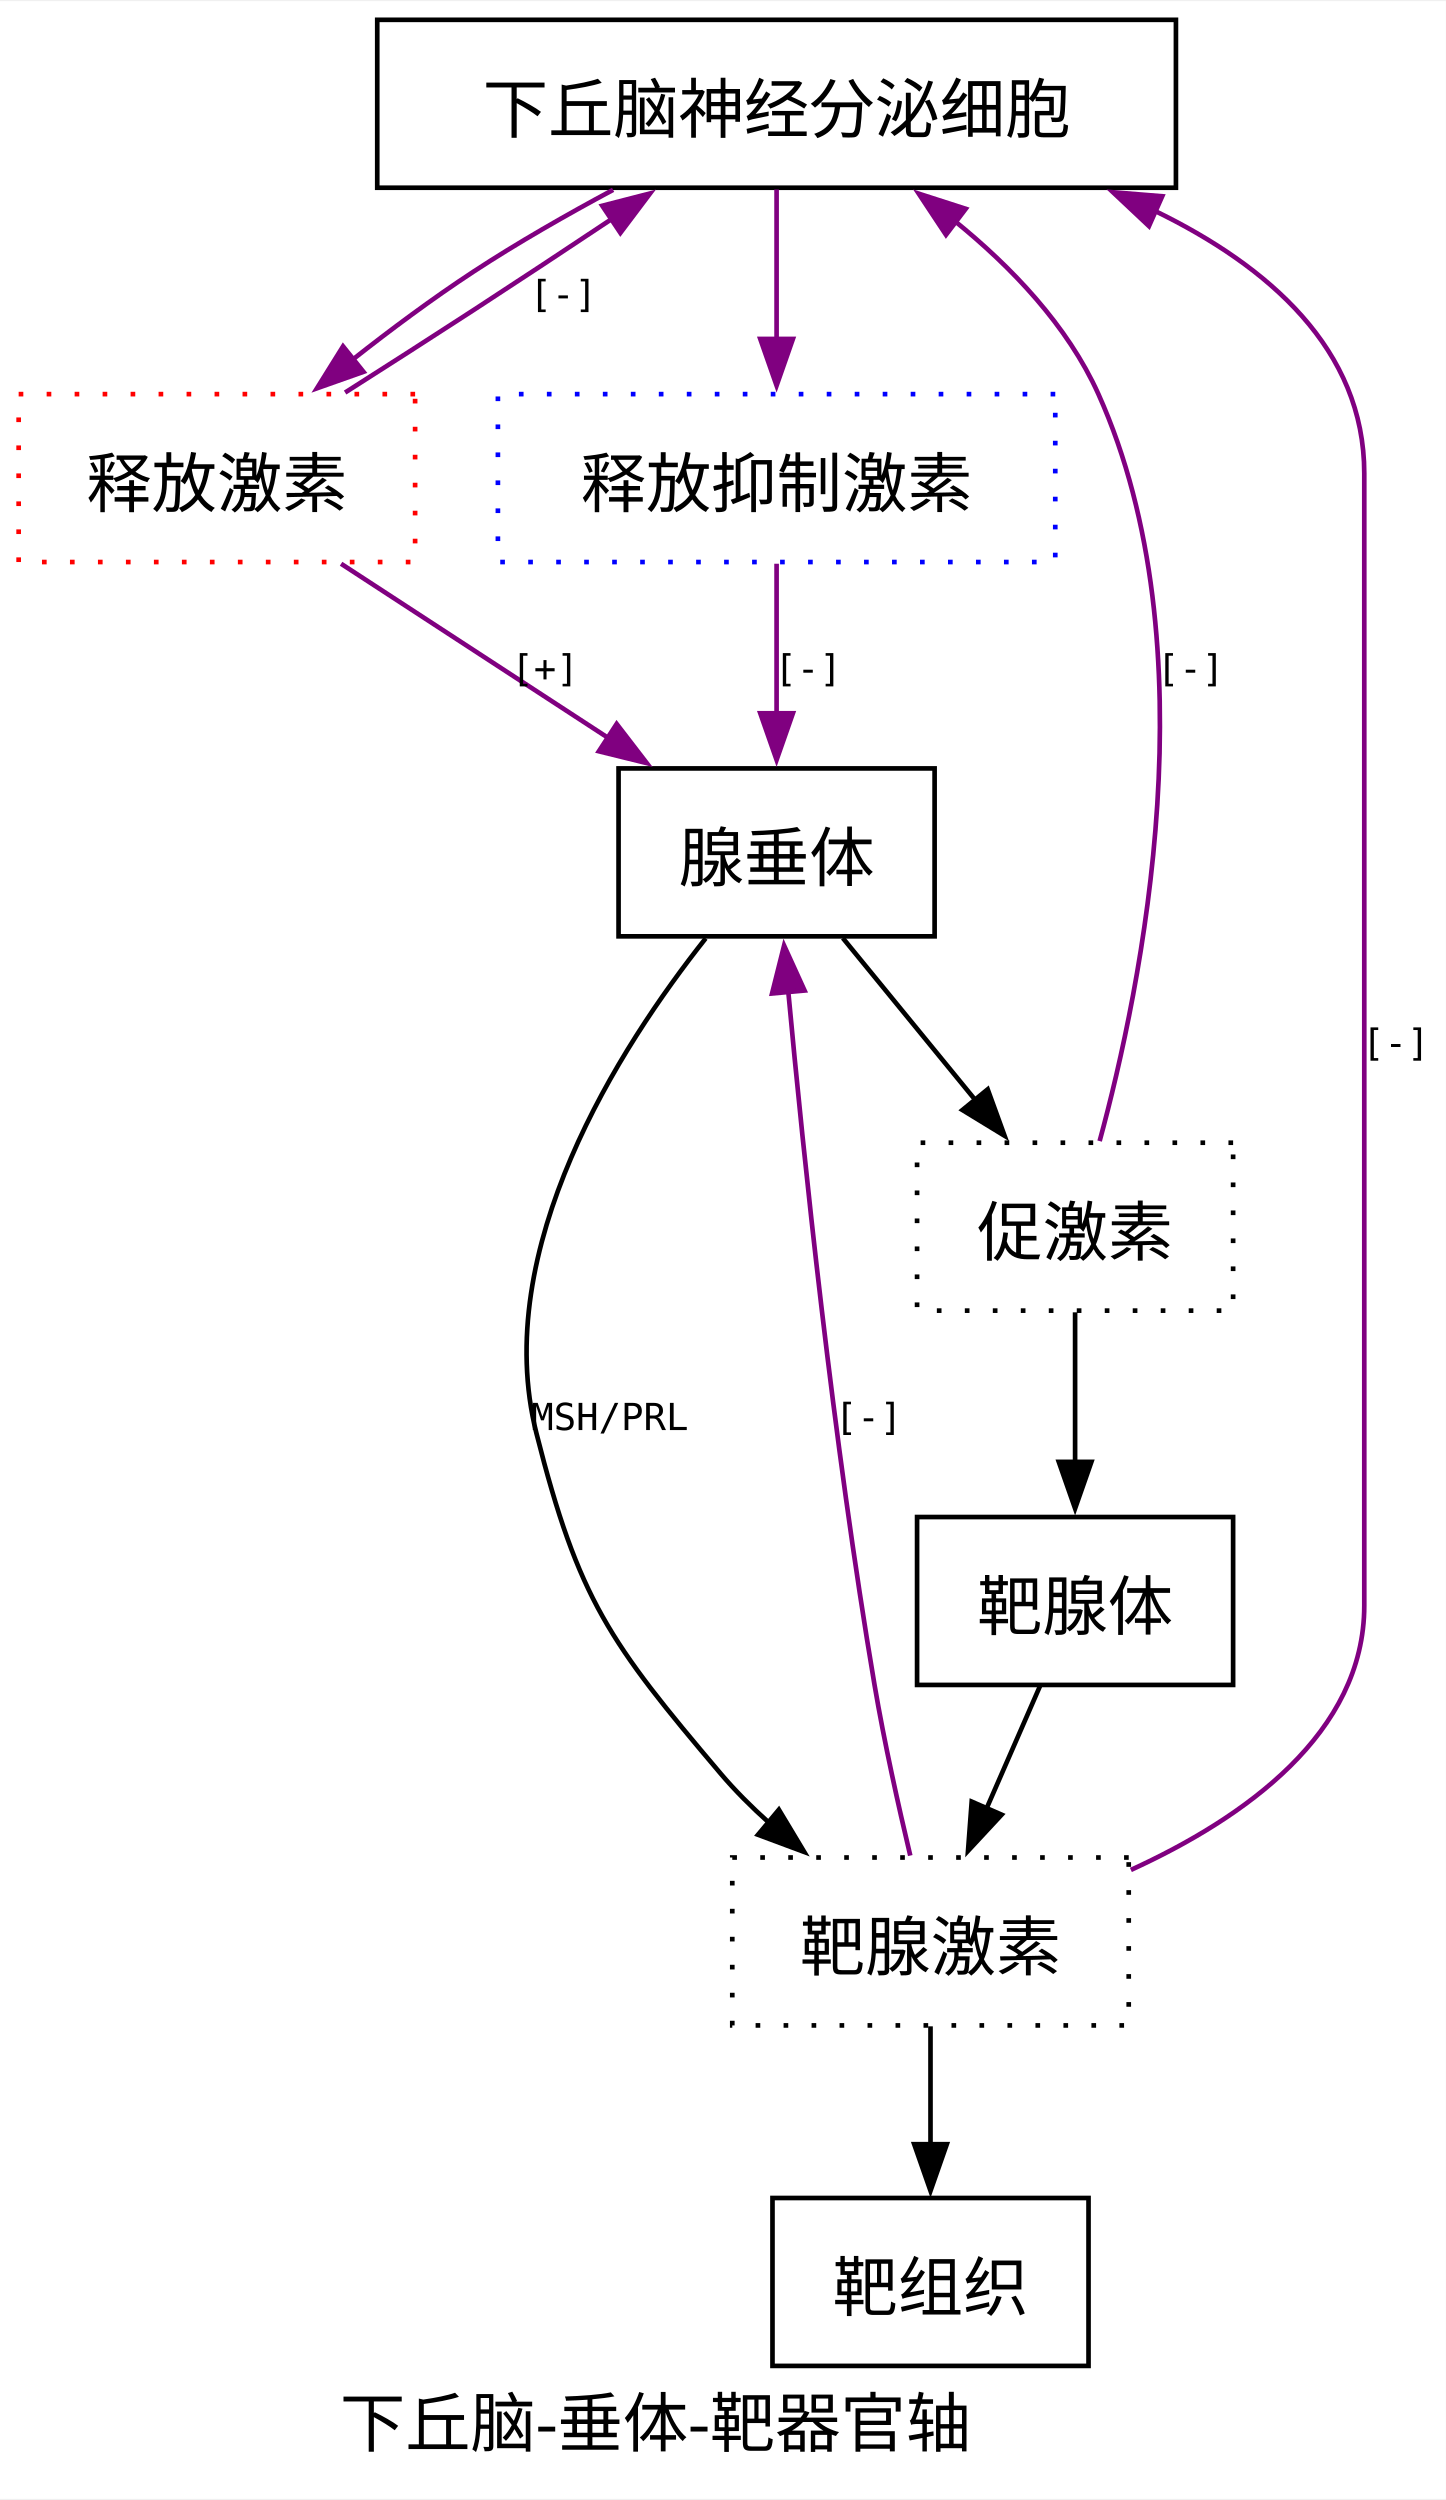
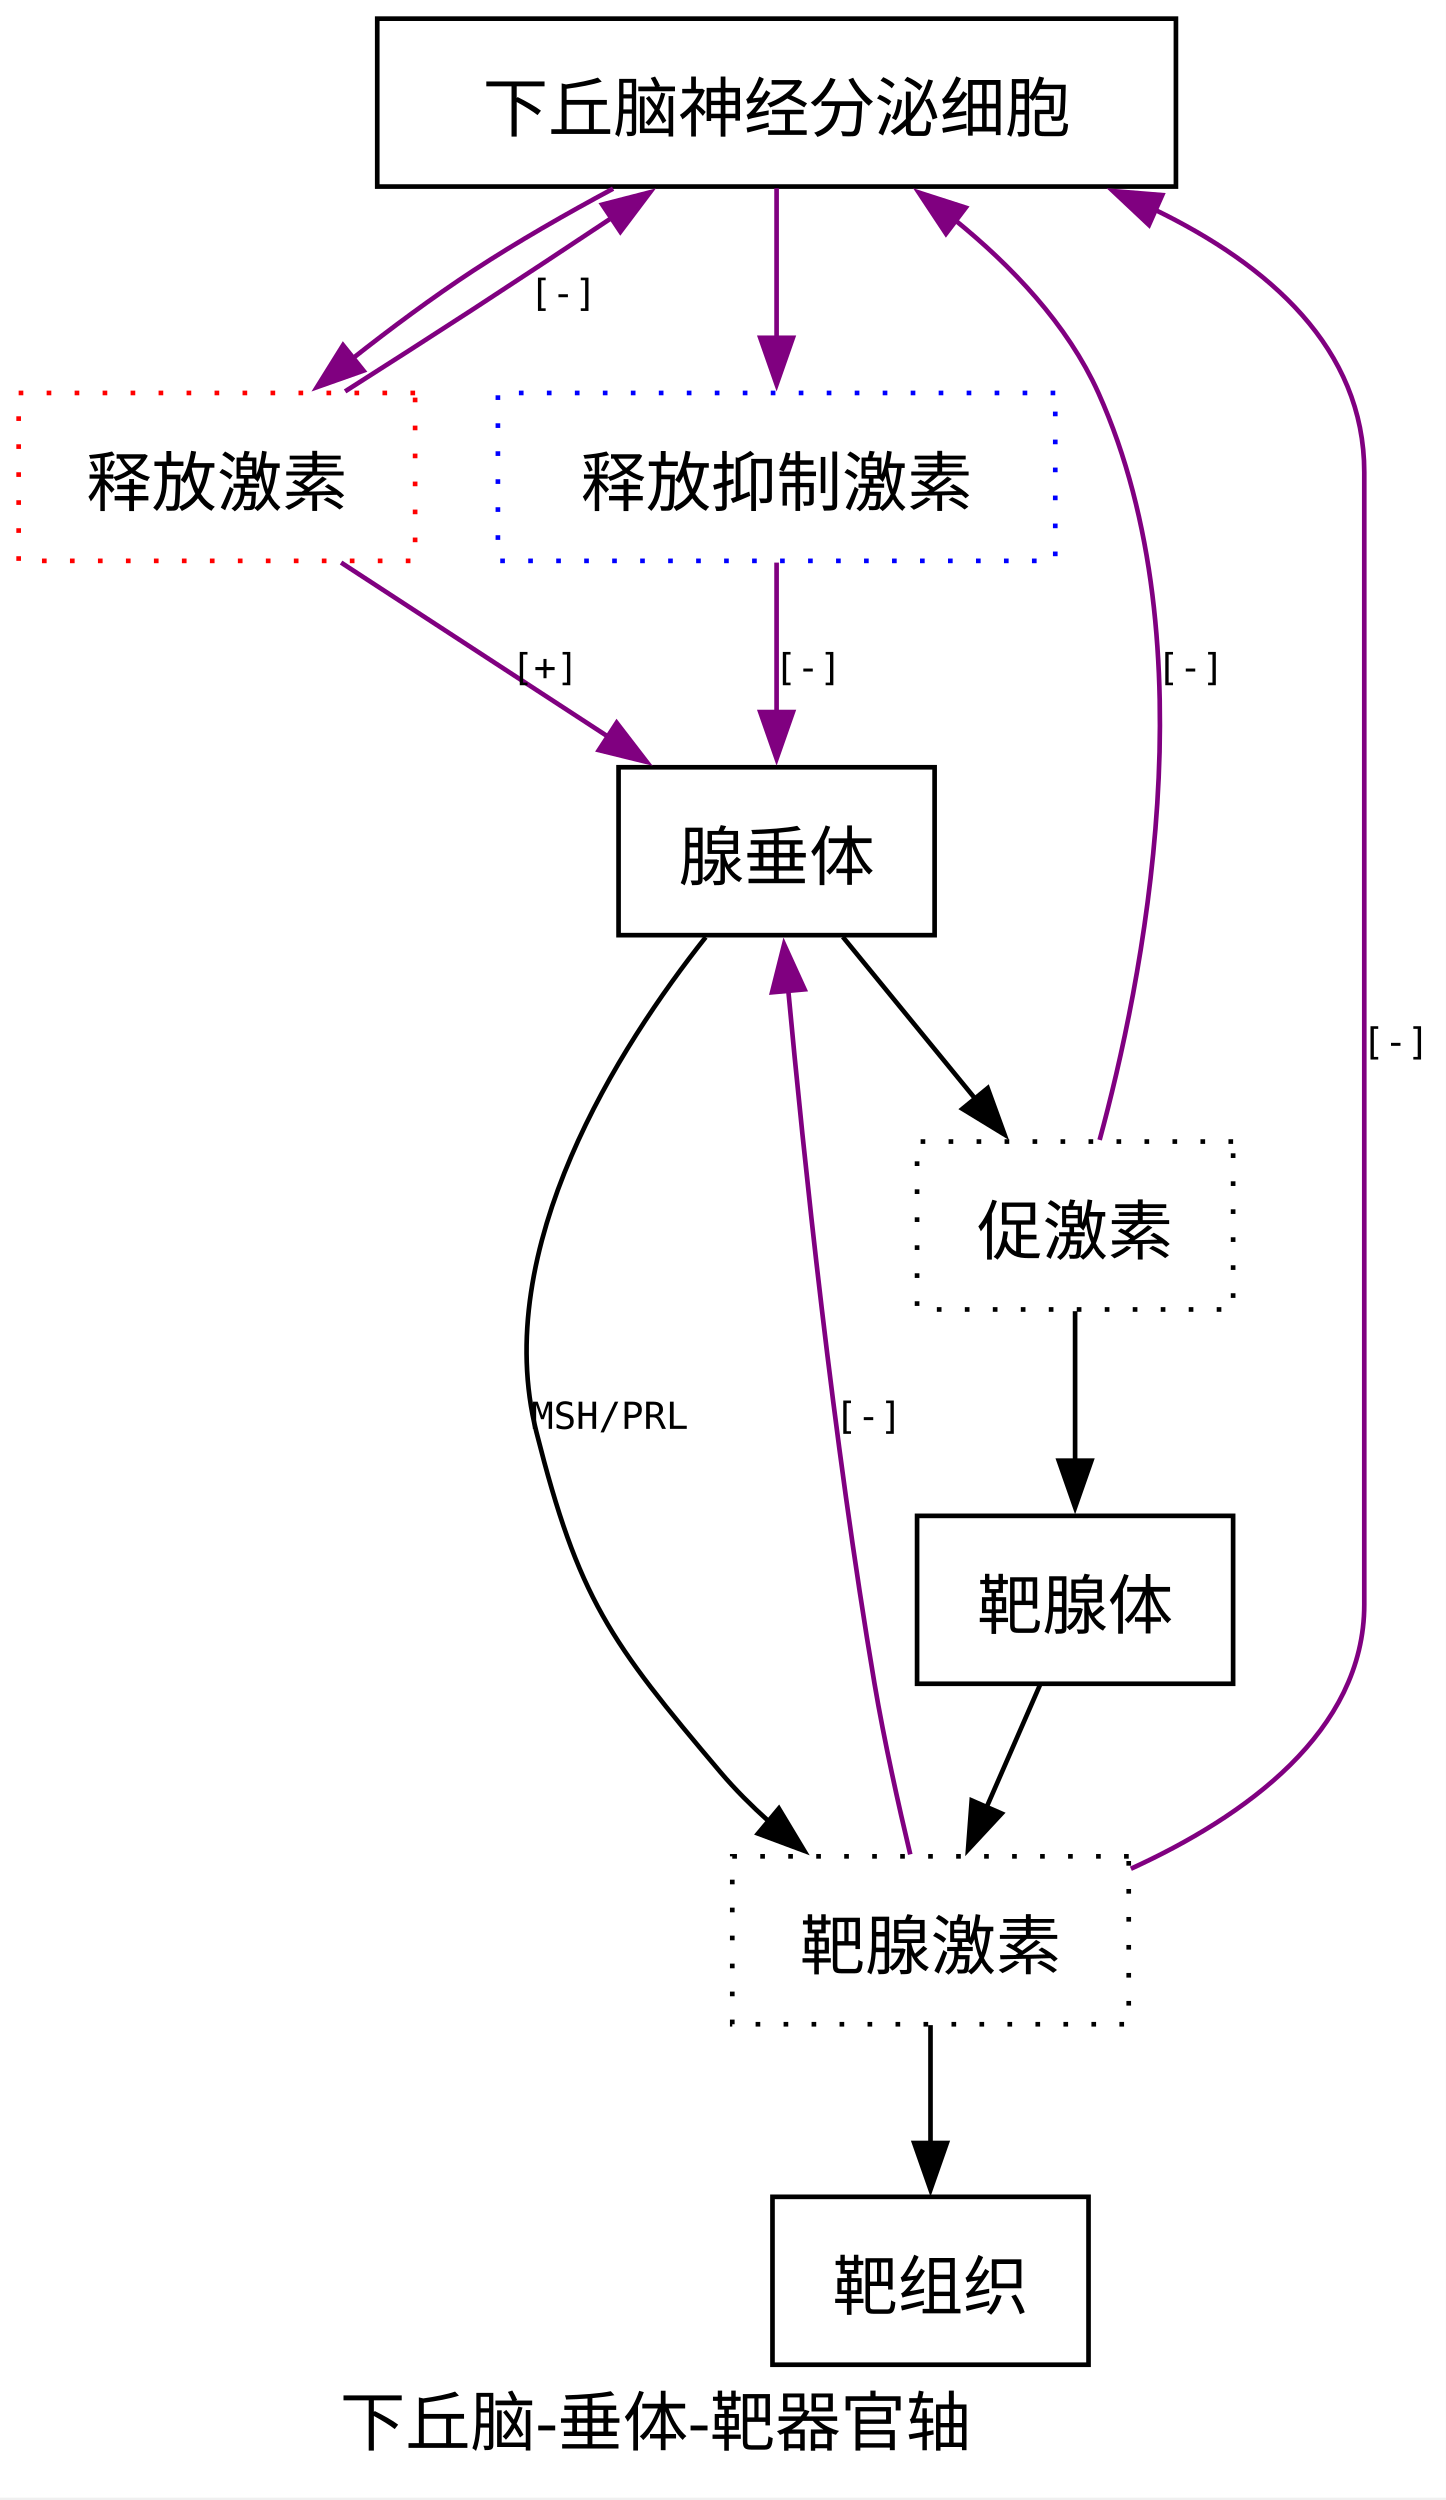
- <svg xmlns="http://www.w3.org/2000/svg" width="310pt" height="536pt" viewBox="0.00 0.00 310.00 535.50">
+ <svg xmlns="http://www.w3.org/2000/svg" width="310pt" height="536pt" viewBox="0.00 0.00 310.00 536.00">
  <g id="graph0" class="graph" transform="scale(1 1) rotate(0) translate(4 531.5)">
    <polygon fill="white" stroke="none" points="-4,4 -4,-531.5 306,-531.5 306,4 -4,4" />
-     <text text-anchor="start" x="68.88" y="-7.2" font-family="Times New Roman,serif" font-size="14.00">下丘脑-垂体-靶器官轴</text>
+     <text xml:space="preserve" text-anchor="start" x="68.88" y="-7.2" font-family="Times New Roman,serif" font-size="14.00">下丘脑-垂体-靶器官轴</text>
    <g id="node1" class="node">
      <polygon fill="none" stroke="black" points="248.12,-527.5 76.88,-527.5 76.88,-491.5 248.12,-491.5 248.12,-527.5" />
-       <text text-anchor="middle" x="162.5" y="-503.32" font-family="Consolas" font-size="14.00">下丘脑神经分泌细胞</text>
+       <text xml:space="preserve" text-anchor="middle" x="162.5" y="-503.32" font-family="Consolas" font-size="14.00">下丘脑神经分泌细胞</text>
    </g>
    <g id="node7" class="node">
      <polygon fill="none" stroke="red" stroke-dasharray="1,5" points="85,-447.25 0,-447.25 0,-411.25 85,-411.25 85,-447.25" />
-       <text text-anchor="middle" x="42.5" y="-423.07" font-family="Consolas" font-size="14.00">释放激素</text>
+       <text xml:space="preserve" text-anchor="middle" x="42.5" y="-423.07" font-family="Consolas" font-size="14.00">释放激素</text>
    </g>
    <g id="edge1" class="edge">
      <path fill="none" stroke="purple" d="M127.45,-491.05C117.56,-485.75 106.93,-479.68 97.5,-473.5 88.79,-467.79 79.74,-461.06 71.57,-454.62" />
      <polygon fill="purple" stroke="purple" points="73.93,-452.03 63.95,-448.5 69.55,-457.49 73.93,-452.03" />
    </g>
    <g id="node8" class="node">
      <polygon fill="none" stroke="blue" stroke-dasharray="1,5" points="222.25,-447.25 102.75,-447.25 102.75,-411.25 222.25,-411.25 222.25,-447.25" />
-       <text text-anchor="middle" x="162.5" y="-423.07" font-family="Consolas" font-size="14.00">释放抑制激素</text>
+       <text xml:space="preserve" text-anchor="middle" x="162.5" y="-423.07" font-family="Consolas" font-size="14.00">释放抑制激素</text>
    </g>
    <g id="edge4" class="edge">
      <path fill="none" stroke="purple" d="M162.5,-491.13C162.5,-481.71 162.5,-469.82 162.5,-459.06" />
      <polygon fill="purple" stroke="purple" points="166,-459.08 162.5,-449.08 159,-459.08 166,-459.08" />
    </g>
    <g id="node2" class="node">
      <polygon fill="none" stroke="black" points="196.38,-367 128.62,-367 128.62,-331 196.38,-331 196.38,-367" />
-       <text text-anchor="middle" x="162.5" y="-342.82" font-family="Consolas" font-size="14.00">腺垂体</text>
+       <text xml:space="preserve" text-anchor="middle" x="162.5" y="-342.82" font-family="Consolas" font-size="14.00">腺垂体</text>
    </g>
    <g id="node5" class="node">
      <polygon fill="none" stroke="black" stroke-dasharray="1,5" points="260.38,-286.75 192.62,-286.75 192.62,-250.75 260.38,-250.75 260.38,-286.75" />
-       <text text-anchor="middle" x="226.5" y="-262.57" font-family="Consolas" font-size="14.00">促激素</text>
+       <text xml:space="preserve" text-anchor="middle" x="226.5" y="-262.57" font-family="Consolas" font-size="14.00">促激素</text>
    </g>
    <g id="edge7" class="edge">
      <path fill="none" stroke="black" d="M176.7,-330.63C185.07,-320.4 195.82,-307.26 205.19,-295.8" />
      <polygon fill="black" stroke="black" points="207.76,-298.2 211.38,-288.24 202.34,-293.76 207.76,-298.2" />
    </g>
    <g id="node6" class="node">
      <polygon fill="none" stroke="black" stroke-dasharray="1,5" points="238,-133.5 153,-133.5 153,-97.5 238,-97.5 238,-133.5" />
-       <text text-anchor="middle" x="195.5" y="-109.33" font-family="Consolas" font-size="14.00">靶腺激素</text>
+       <text xml:space="preserve" text-anchor="middle" x="195.5" y="-109.33" font-family="Consolas" font-size="14.00">靶腺激素</text>
    </g>
    <g id="edge11" class="edge">
      <path fill="none" stroke="black" d="M147.3,-330.57C128.75,-307.15 101.02,-263.91 111,-224.5 120.05,-188.74 126.65,-179.65 150.5,-151.5 153.59,-147.85 157.13,-144.32 160.82,-141.01" />
      <polygon fill="black" stroke="black" points="162.99,-143.76 168.44,-134.68 158.51,-138.38 162.99,-143.76" />
-       <text text-anchor="middle" x="126.75" y="-225.15" font-family="Consolas" font-size="8.00">MSH/PRL</text>
+       <text xml:space="preserve" text-anchor="middle" x="126.75" y="-225.15" font-family="Consolas" font-size="8.00">MSH/PRL</text>
    </g>
    <g id="node3" class="node">
      <polygon fill="none" stroke="black" points="260.38,-206.5 192.62,-206.5 192.62,-170.5 260.38,-170.5 260.38,-206.5" />
-       <text text-anchor="middle" x="226.5" y="-182.32" font-family="Consolas" font-size="14.00">靶腺体</text>
+       <text xml:space="preserve" text-anchor="middle" x="226.5" y="-182.32" font-family="Consolas" font-size="14.00">靶腺体</text>
    </g>
    <g id="edge9" class="edge">
      <path fill="none" stroke="black" d="M219,-170.31C215.53,-162.38 211.33,-152.76 207.45,-143.86" />
      <polygon fill="black" stroke="black" points="210.75,-142.68 203.54,-134.92 204.33,-145.48 210.75,-142.68" />
    </g>
    <g id="node4" class="node">
      <polygon fill="none" stroke="black" points="229.38,-60.5 161.62,-60.5 161.62,-24.5 229.38,-24.5 229.38,-60.5" />
-       <text text-anchor="middle" x="195.5" y="-36.33" font-family="Consolas" font-size="14.00">靶组织</text>
+       <text xml:space="preserve" text-anchor="middle" x="195.5" y="-36.33" font-family="Consolas" font-size="14.00">靶组织</text>
    </g>
    <g id="edge6" class="edge">
      <path fill="none" stroke="purple" d="M231.76,-287.1C240.74,-320.03 255.83,-393.12 231.5,-447.25 224.89,-461.95 212.83,-474.55 200.61,-484.44" />
      <polygon fill="purple" stroke="purple" points="198.82,-481.4 192.97,-490.23 203.05,-486.98 198.82,-481.4" />
-       <text text-anchor="middle" x="251.25" y="-385.65" font-family="Consolas" font-size="8.00">[-]</text>
+       <text xml:space="preserve" text-anchor="middle" x="251.25" y="-385.65" font-family="Consolas" font-size="8.00">[-]</text>
    </g>
    <g id="edge8" class="edge">
      <path fill="none" stroke="black" d="M226.5,-250.38C226.5,-240.96 226.5,-229.07 226.5,-218.31" />
      <polygon fill="black" stroke="black" points="230,-218.33 226.5,-208.33 223,-218.33 230,-218.33" />
    </g>
    <g id="edge13" class="edge">
      <path fill="none" stroke="purple" d="M238.46,-130.84C262.83,-141.97 288.5,-160.18 288.5,-187.5 288.5,-430.25 288.5,-430.25 288.5,-430.25 288.5,-456.84 268,-474.71 243.53,-486.57" />
      <polygon fill="purple" stroke="purple" points="242.34,-483.27 234.62,-490.53 245.18,-489.67 242.34,-483.27" />
-       <text text-anchor="middle" x="295.25" y="-305.4" font-family="Consolas" font-size="8.00">[-]</text>
+       <text xml:space="preserve" text-anchor="middle" x="295.25" y="-305.4" font-family="Consolas" font-size="8.00">[-]</text>
    </g>
    <g id="edge12" class="edge">
      <path fill="none" stroke="purple" d="M191.16,-133.92C188.65,-144.46 185.59,-158.19 183.5,-170.5 174.65,-222.63 168.27,-284.01 165,-319.23" />
      <polygon fill="purple" stroke="purple" points="161.53,-318.75 164.11,-329.02 168.5,-319.38 161.53,-318.75" />
-       <text text-anchor="middle" x="182.21" y="-225.15" font-family="Consolas" font-size="8.00">[-]</text>
+       <text xml:space="preserve" text-anchor="middle" x="182.21" y="-225.15" font-family="Consolas" font-size="8.00">[-]</text>
    </g>
    <g id="edge10" class="edge">
      <path fill="none" stroke="black" d="M195.5,-97.31C195.5,-89.73 195.5,-80.6 195.5,-72.04" />
      <polygon fill="black" stroke="black" points="199,-72.04 195.5,-62.04 192,-72.04 199,-72.04" />
    </g>
    <g id="edge3" class="edge">
      <path fill="none" stroke="purple" d="M69.99,-447.59C78.8,-453.19 88.58,-459.45 97.5,-465.25 107.21,-471.57 117.69,-478.49 127.33,-484.91" />
      <polygon fill="purple" stroke="purple" points="125.12,-487.64 135.38,-490.28 129.01,-481.82 125.12,-487.64" />
-       <text text-anchor="middle" x="116.75" y="-465.9" font-family="Consolas" font-size="8.00">[-]</text>
+       <text xml:space="preserve" text-anchor="middle" x="116.75" y="-465.9" font-family="Consolas" font-size="8.00">[-]</text>
    </g>
    <g id="edge2" class="edge">
      <path fill="none" stroke="purple" d="M69.13,-410.88C85.99,-399.89 108,-385.54 126.41,-373.53" />
      <polygon fill="purple" stroke="purple" points="128.21,-376.54 134.67,-368.14 124.39,-370.67 128.21,-376.54" />
-       <text text-anchor="middle" x="112.85" y="-385.65" font-family="Consolas" font-size="8.00">[+]</text>
+       <text xml:space="preserve" text-anchor="middle" x="112.85" y="-385.65" font-family="Consolas" font-size="8.00">[+]</text>
    </g>
    <g id="edge5" class="edge">
      <path fill="none" stroke="purple" d="M162.5,-410.88C162.5,-401.46 162.5,-389.57 162.5,-378.81" />
      <polygon fill="purple" stroke="purple" points="166,-378.83 162.5,-368.83 159,-378.83 166,-378.83" />
-       <text text-anchor="middle" x="169.25" y="-385.65" font-family="Consolas" font-size="8.00">[-]</text>
+       <text xml:space="preserve" text-anchor="middle" x="169.25" y="-385.65" font-family="Consolas" font-size="8.00">[-]</text>
    </g>
  </g>
</svg>
